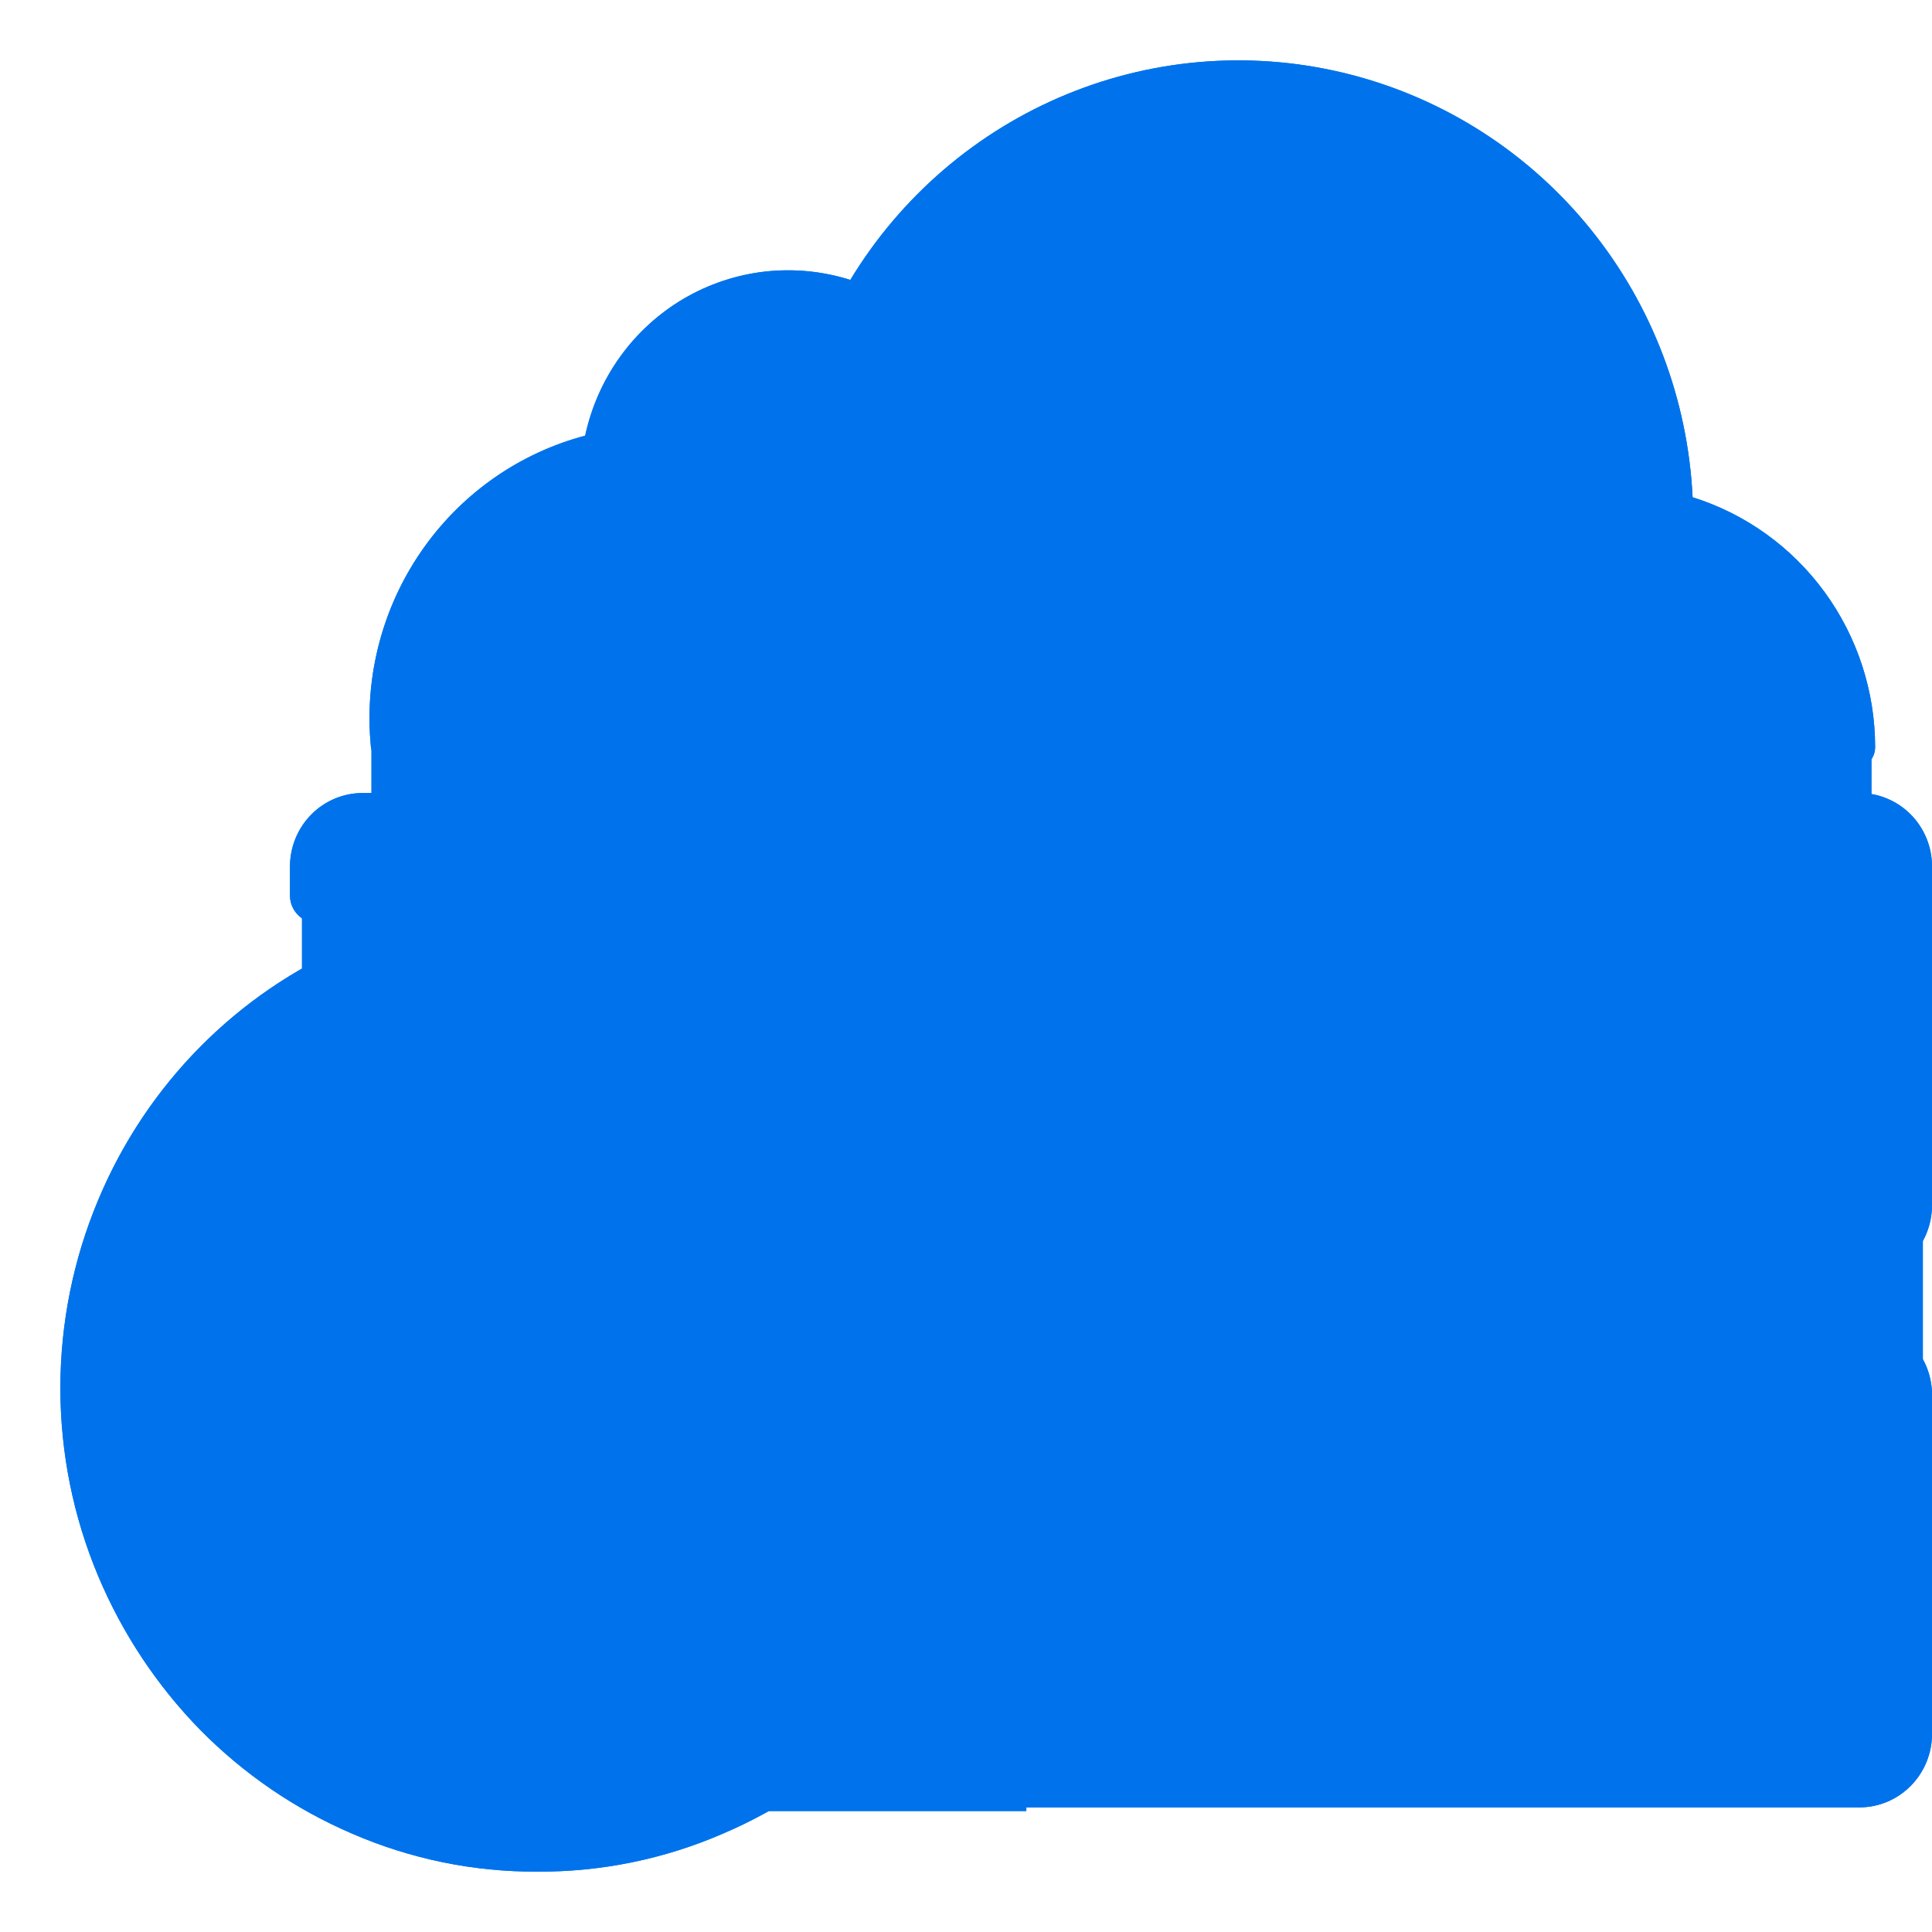
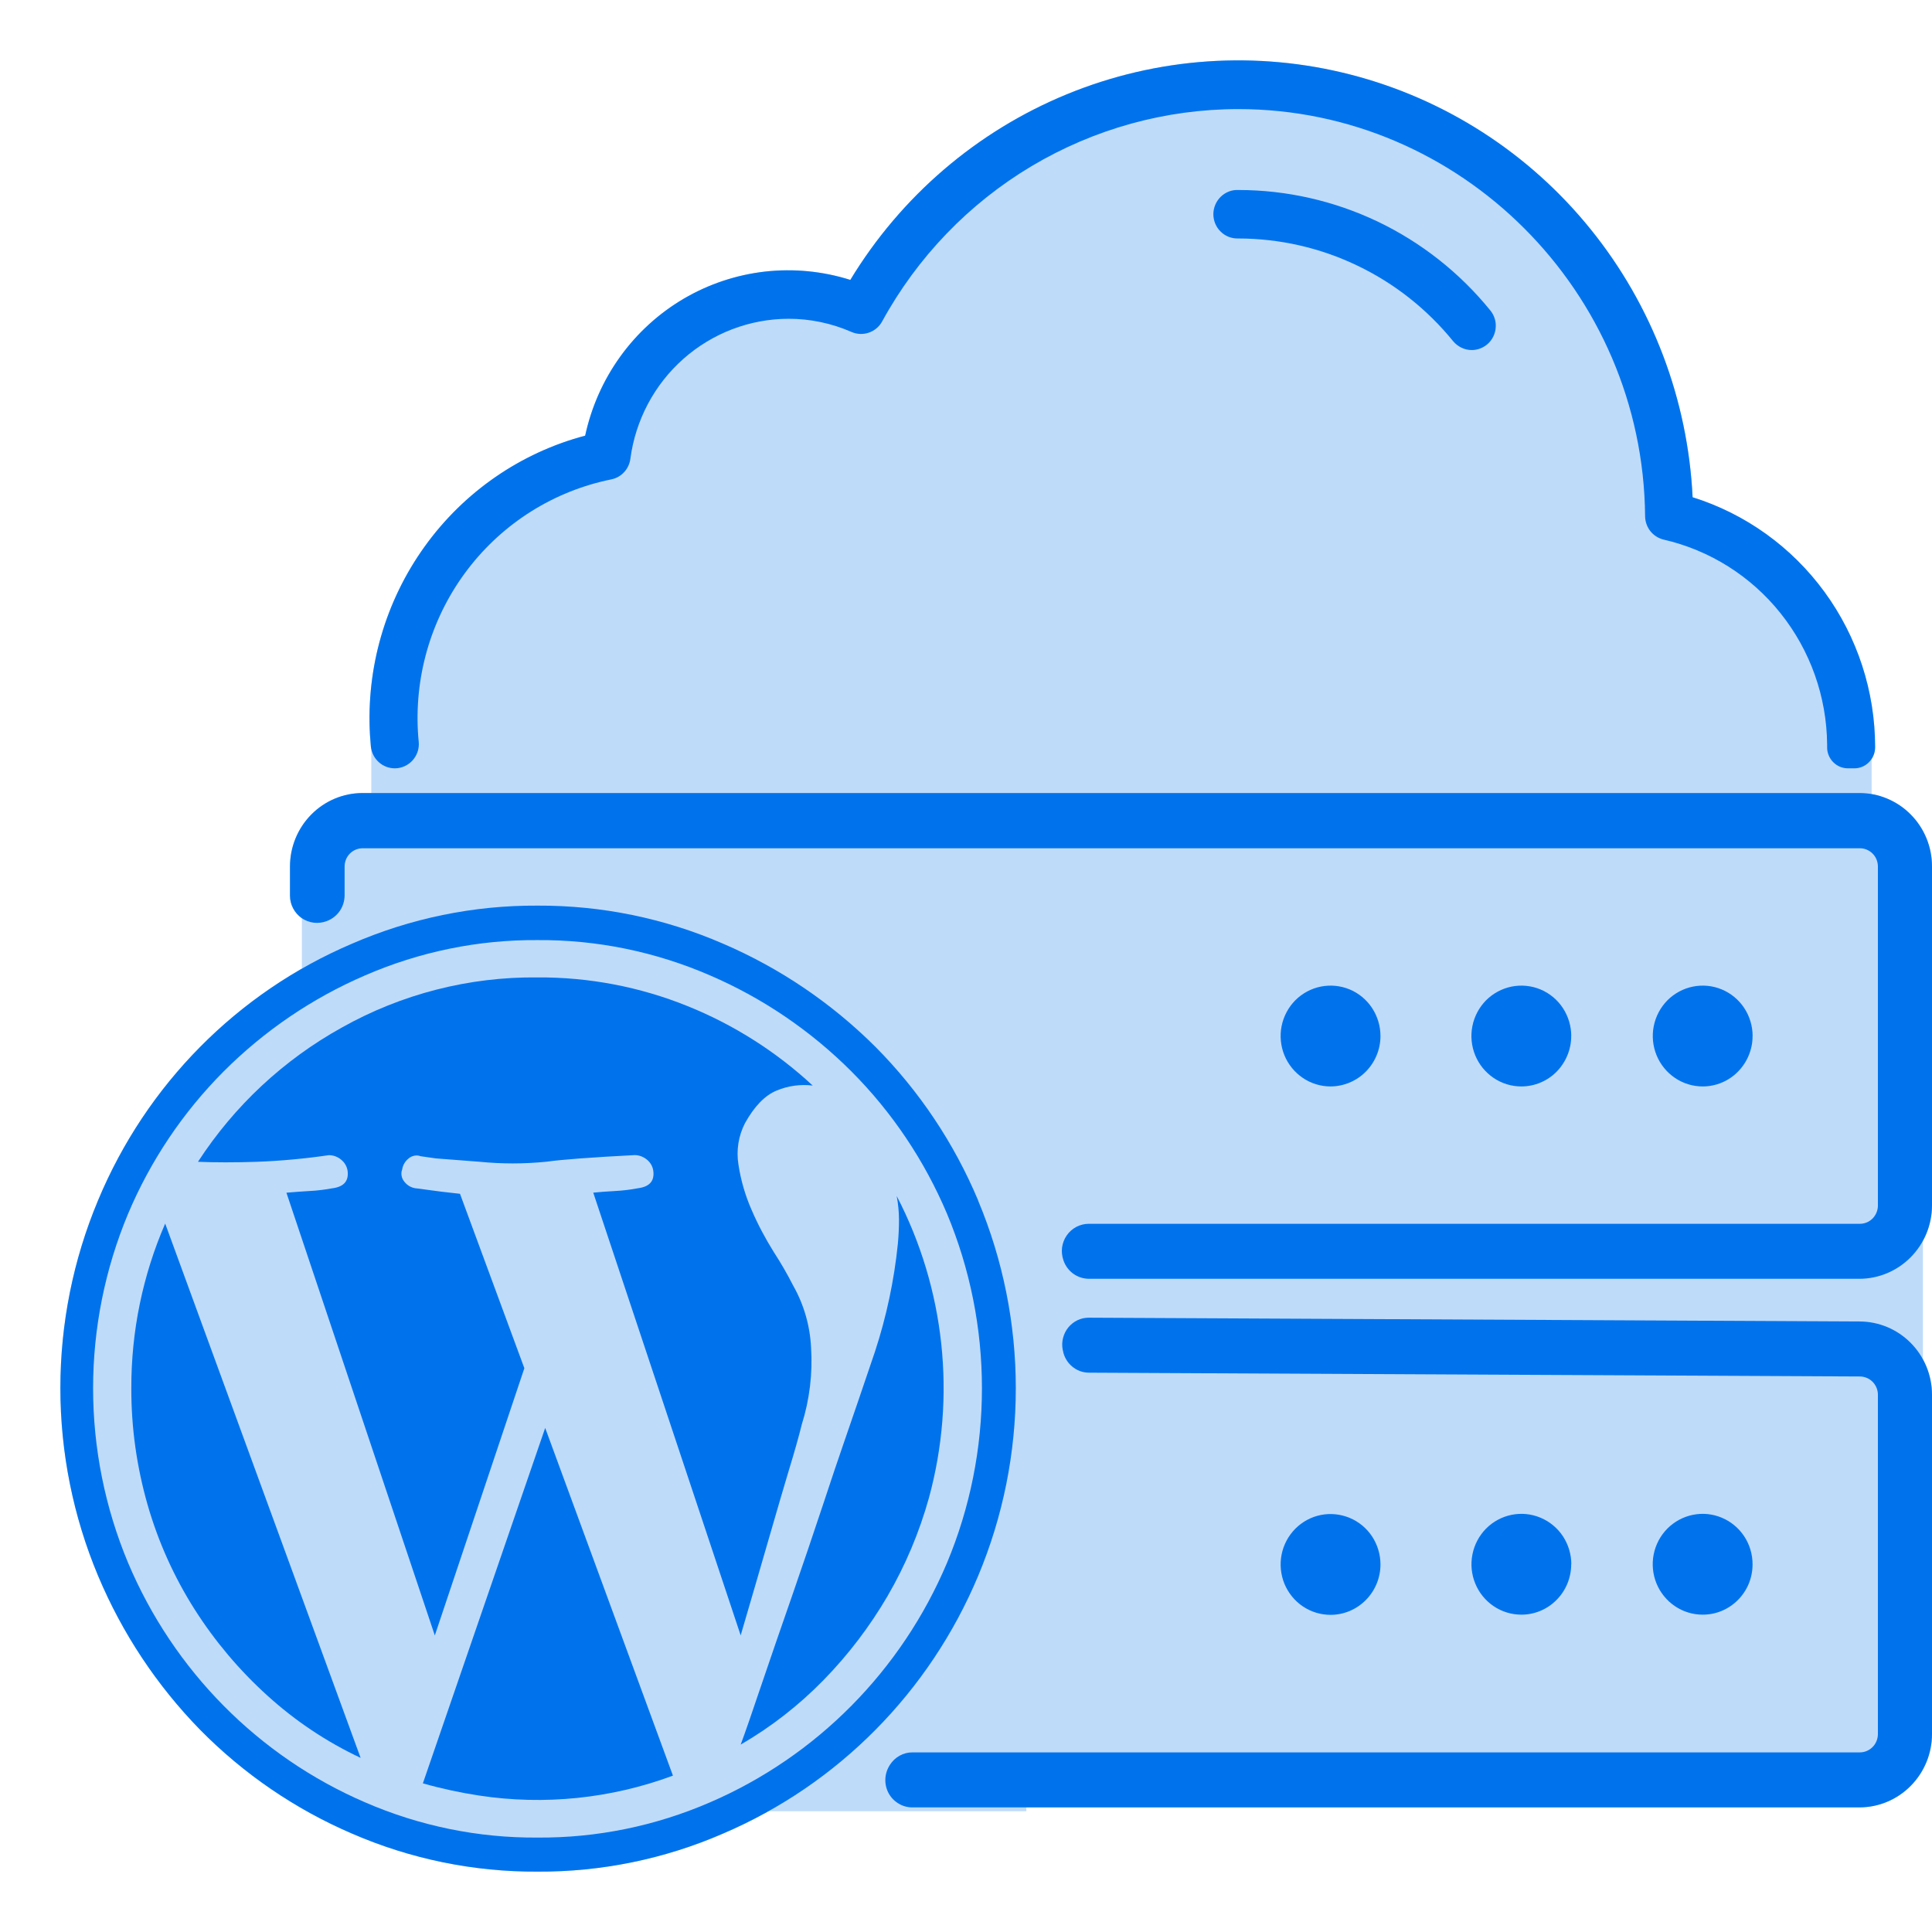
<svg xmlns="http://www.w3.org/2000/svg" class="h-[72px] w-auto mr-3 text-blue text-black" viewBox="0 0 32 32" fill="#0073ec">
-   <path fill-rule="evenodd" clip-rule="evenodd" d="M31.058 12.381C31.057 12.449 31.037 12.515 31 12.571V13.152C31.089 13.167 31.176 13.193 31.259 13.228C31.405 13.289 31.538 13.379 31.649 13.492C31.761 13.605 31.849 13.739 31.909 13.886C31.97 14.034 32 14.192 32 14.352V19.968C31.999 20.174 31.947 20.375 31.85 20.552V22.514C31.947 22.692 32 22.892 32 23.098V28.721C32 29.043 31.873 29.351 31.648 29.579C31.423 29.807 31.118 29.936 30.799 29.936H17V30H12.729C12.486 30.136 12.236 30.259 11.978 30.369C11.007 30.791 9.96 31.006 8.903 31C7.846 31.006 6.799 30.791 5.828 30.369C4.888 29.965 4.035 29.382 3.314 28.65C2.596 27.915 2.023 27.05 1.624 26.099C1.212 25.116 1 24.059 1 22.991C1 21.923 1.212 20.866 1.624 19.882C2.303 18.253 3.494 16.907 5 16.043V15.209L4.997 15.207C4.938 15.165 4.889 15.11 4.855 15.045C4.821 14.981 4.803 14.909 4.803 14.836V14.352C4.803 14.029 4.93 13.72 5.155 13.492C5.381 13.263 5.687 13.135 6.006 13.135H6.15V12.409C6.147 12.395 6.145 12.382 6.143 12.368C6.137 12.303 6.132 12.238 6.128 12.174C6.064 11.059 6.384 9.956 7.034 9.052C7.683 8.148 8.623 7.499 9.692 7.216C9.794 6.744 9.991 6.298 10.272 5.908C10.553 5.517 10.912 5.19 11.325 4.947C11.738 4.705 12.197 4.552 12.672 4.498C13.147 4.445 13.628 4.492 14.084 4.636C14.925 3.249 16.184 2.171 17.676 1.559C19.168 0.947 20.815 0.834 22.375 1.237C23.935 1.639 25.327 2.536 26.345 3.796C27.364 5.056 27.956 6.612 28.035 8.236C28.91 8.51 29.676 9.06 30.22 9.805C30.764 10.55 31.058 11.452 31.058 12.377V12.381Z" fill="#0073ec" fillOpacity="0.25" />
+   <path fill-rule="evenodd" clip-rule="evenodd" d="M31.058 12.381C31.057 12.449 31.037 12.515 31 12.571V13.152C31.089 13.167 31.176 13.193 31.259 13.228C31.405 13.289 31.538 13.379 31.649 13.492C31.761 13.605 31.849 13.739 31.909 13.886C31.97 14.034 32 14.192 32 14.352V19.968C31.999 20.174 31.947 20.375 31.85 20.552V22.514C31.947 22.692 32 22.892 32 23.098V28.721C32 29.043 31.873 29.351 31.648 29.579C31.423 29.807 31.118 29.936 30.799 29.936H17V30H12.729C12.486 30.136 12.236 30.259 11.978 30.369C11.007 30.791 9.96 31.006 8.903 31C7.846 31.006 6.799 30.791 5.828 30.369C4.888 29.965 4.035 29.382 3.314 28.65C2.596 27.915 2.023 27.05 1.624 26.099C1.212 25.116 1 24.059 1 22.991C1 21.923 1.212 20.866 1.624 19.882C2.303 18.253 3.494 16.907 5 16.043V15.209L4.997 15.207C4.938 15.165 4.889 15.11 4.855 15.045C4.821 14.981 4.803 14.909 4.803 14.836V14.352C4.803 14.029 4.93 13.72 5.155 13.492C5.381 13.263 5.687 13.135 6.006 13.135H6.15V12.409C6.147 12.395 6.145 12.382 6.143 12.368C6.137 12.303 6.132 12.238 6.128 12.174C6.064 11.059 6.384 9.956 7.034 9.052C7.683 8.148 8.623 7.499 9.692 7.216C9.794 6.744 9.991 6.298 10.272 5.908C10.553 5.517 10.912 5.19 11.325 4.947C11.738 4.705 12.197 4.552 12.672 4.498C13.147 4.445 13.628 4.492 14.084 4.636C14.925 3.249 16.184 2.171 17.676 1.559C19.168 0.947 20.815 0.834 22.375 1.237C23.935 1.639 25.327 2.536 26.345 3.796C27.364 5.056 27.956 6.612 28.035 8.236C28.91 8.51 29.676 9.06 30.22 9.805C30.764 10.55 31.058 11.452 31.058 12.377V12.381Z" fill="#0073ec" fill-opacity="0.25" />
  <path d="M27.742 26.603C27.878 26.695 28.038 26.744 28.201 26.744C28.31 26.744 28.418 26.723 28.518 26.681C28.618 26.639 28.709 26.578 28.786 26.5C28.863 26.423 28.924 26.331 28.966 26.229C29.007 26.128 29.028 26.019 29.028 25.91C29.028 25.744 28.98 25.583 28.889 25.445C28.798 25.308 28.669 25.201 28.518 25.138C28.367 25.074 28.201 25.058 28.041 25.09C27.88 25.122 27.733 25.202 27.617 25.318C27.501 25.435 27.422 25.584 27.39 25.746C27.358 25.908 27.375 26.076 27.437 26.228C27.5 26.381 27.606 26.511 27.742 26.603Z" fill="#0073ec" />
  <path d="M25.887 25.445C25.977 25.583 26.026 25.744 26.026 25.91H26.024C26.024 26.131 25.937 26.343 25.782 26.499C25.628 26.656 25.418 26.744 25.199 26.744C25.035 26.744 24.875 26.695 24.739 26.603C24.603 26.511 24.497 26.381 24.435 26.228C24.372 26.076 24.356 25.908 24.388 25.746C24.42 25.584 24.499 25.435 24.614 25.318C24.73 25.202 24.877 25.122 25.038 25.09C25.198 25.058 25.365 25.074 25.516 25.138C25.667 25.201 25.796 25.308 25.887 25.445Z" fill="#0073ec" />
  <path d="M18.033 21.825L30.799 21.888C31.117 21.888 31.422 22.015 31.647 22.242C31.872 22.469 31.999 22.777 32 23.098V28.721C32 29.043 31.873 29.351 31.648 29.579C31.423 29.807 31.118 29.936 30.799 29.936H15.109C15.029 29.936 14.95 29.914 14.882 29.872C14.813 29.831 14.756 29.771 14.718 29.701C14.68 29.63 14.661 29.549 14.664 29.469C14.667 29.388 14.691 29.309 14.734 29.241L14.739 29.232C14.78 29.168 14.835 29.116 14.9 29.08C14.966 29.043 15.04 29.024 15.114 29.025H30.805C30.884 29.025 30.96 28.993 31.016 28.936C31.072 28.88 31.103 28.803 31.104 28.724V23.101C31.104 23.021 31.072 22.944 31.016 22.887C30.96 22.831 30.884 22.799 30.805 22.799L18.038 22.736C17.934 22.736 17.834 22.699 17.755 22.631C17.676 22.564 17.622 22.471 17.605 22.368L17.601 22.353C17.589 22.288 17.591 22.222 17.608 22.159C17.624 22.096 17.653 22.037 17.695 21.986C17.736 21.936 17.788 21.895 17.846 21.867C17.905 21.839 17.968 21.825 18.033 21.825Z" fill="#0073ec" />
  <path d="M22.726 25.448C22.816 25.586 22.865 25.747 22.865 25.912C22.865 26.134 22.777 26.346 22.622 26.502C22.467 26.659 22.257 26.747 22.038 26.747C21.875 26.747 21.715 26.698 21.579 26.607C21.443 26.515 21.337 26.384 21.274 26.232C21.212 26.079 21.195 25.911 21.227 25.749C21.259 25.587 21.338 25.439 21.453 25.322C21.569 25.205 21.716 25.125 21.877 25.093C22.037 25.061 22.203 25.078 22.355 25.141C22.506 25.204 22.635 25.311 22.726 25.448Z" fill="#0073ec" />
  <path d="M6.006 13.135H30.799C30.957 13.135 31.113 13.166 31.259 13.228C31.405 13.289 31.538 13.379 31.649 13.492C31.761 13.605 31.849 13.739 31.909 13.886C31.97 14.034 32 14.192 32 14.352V19.968C31.999 20.289 31.872 20.597 31.647 20.824C31.422 21.052 31.117 21.18 30.799 21.181H18.036C17.944 21.18 17.855 21.152 17.78 21.099C17.705 21.046 17.648 20.97 17.617 20.884L17.614 20.875C17.59 20.806 17.582 20.733 17.591 20.662C17.601 20.59 17.627 20.522 17.668 20.463C17.709 20.403 17.764 20.355 17.827 20.321C17.891 20.288 17.961 20.27 18.033 20.27H30.805C30.845 20.27 30.883 20.262 30.92 20.247C30.956 20.232 30.989 20.209 31.017 20.181C31.044 20.153 31.066 20.12 31.081 20.083C31.096 20.047 31.104 20.007 31.104 19.968V14.352C31.104 14.312 31.096 14.273 31.081 14.236C31.066 14.199 31.044 14.166 31.016 14.138C30.988 14.11 30.956 14.088 30.919 14.073C30.883 14.057 30.844 14.05 30.805 14.05H6.006C5.927 14.05 5.851 14.082 5.795 14.138C5.739 14.195 5.708 14.272 5.708 14.352V14.831C5.707 14.922 5.68 15.012 5.629 15.087C5.577 15.162 5.505 15.22 5.42 15.253L5.41 15.257C5.342 15.283 5.269 15.291 5.198 15.283C5.126 15.274 5.057 15.248 4.997 15.207C4.938 15.165 4.889 15.11 4.855 15.045C4.821 14.981 4.803 14.909 4.803 14.836V14.352C4.803 14.029 4.93 13.72 5.155 13.492C5.381 13.263 5.687 13.135 6.006 13.135Z" fill="#0073ec" />
  <path d="M22.726 16.696C22.816 16.833 22.865 16.995 22.865 17.16C22.865 17.381 22.777 17.593 22.622 17.75C22.467 17.906 22.257 17.994 22.038 17.995C21.875 17.995 21.715 17.946 21.579 17.854C21.443 17.762 21.337 17.632 21.274 17.479C21.212 17.327 21.195 17.159 21.227 16.997C21.259 16.835 21.338 16.686 21.453 16.569C21.569 16.453 21.716 16.373 21.877 16.341C22.037 16.309 22.203 16.325 22.355 16.388C22.506 16.451 22.635 16.558 22.726 16.696Z" fill="#0073ec" />
  <path d="M28.89 16.696C28.98 16.833 29.029 16.995 29.029 17.16L29.028 17.157C29.029 17.266 29.008 17.375 28.966 17.477C28.925 17.578 28.864 17.671 28.787 17.749C28.711 17.827 28.619 17.889 28.519 17.931C28.419 17.973 28.311 17.995 28.202 17.995C28.038 17.995 27.879 17.946 27.743 17.854C27.607 17.762 27.501 17.632 27.438 17.479C27.376 17.327 27.359 17.159 27.391 16.997C27.423 16.835 27.502 16.686 27.617 16.569C27.733 16.453 27.88 16.373 28.041 16.341C28.201 16.309 28.367 16.325 28.518 16.388C28.669 16.451 28.799 16.558 28.89 16.696Z" fill="#0073ec" />
  <path d="M25.886 16.696C25.976 16.833 26.025 16.995 26.025 17.16L26.024 17.157C26.025 17.266 26.004 17.375 25.962 17.477C25.921 17.578 25.86 17.671 25.784 17.749C25.707 17.827 25.616 17.889 25.515 17.931C25.415 17.973 25.307 17.995 25.198 17.995C25.035 17.995 24.875 17.946 24.739 17.854C24.603 17.762 24.497 17.632 24.434 17.479C24.372 17.327 24.355 17.159 24.387 16.997C24.419 16.835 24.498 16.686 24.613 16.569C24.729 16.453 24.877 16.373 25.037 16.341C25.197 16.309 25.363 16.325 25.515 16.388C25.666 16.451 25.795 16.558 25.886 16.696Z" fill="#0073ec" />
  <path d="M6.701 12.691C6.65 12.714 6.595 12.726 6.54 12.726C6.441 12.726 6.347 12.69 6.273 12.623C6.2 12.557 6.154 12.466 6.143 12.368C6.137 12.303 6.132 12.238 6.128 12.174C6.064 11.059 6.384 9.956 7.034 9.052C7.683 8.148 8.623 7.499 9.692 7.216C9.794 6.744 9.991 6.298 10.272 5.908C10.553 5.517 10.912 5.19 11.325 4.947C11.738 4.705 12.197 4.552 12.672 4.498C13.147 4.445 13.628 4.492 14.084 4.636C14.925 3.249 16.184 2.171 17.676 1.559C19.168 0.947 20.815 0.834 22.375 1.237C23.935 1.639 25.327 2.536 26.345 3.796C27.364 5.056 27.956 6.612 28.035 8.236C28.91 8.51 29.676 9.06 30.22 9.805C30.764 10.55 31.058 11.452 31.058 12.377V12.381C31.057 12.473 31.02 12.561 30.955 12.626C30.89 12.691 30.802 12.727 30.711 12.726H30.609C30.563 12.726 30.518 12.717 30.476 12.7C30.434 12.682 30.395 12.656 30.363 12.623C30.331 12.591 30.306 12.552 30.288 12.509C30.271 12.466 30.262 12.421 30.263 12.375V12.331C30.256 11.54 29.984 10.774 29.492 10.158C29.001 9.542 28.317 9.112 27.553 8.937C27.467 8.916 27.389 8.866 27.334 8.796C27.279 8.726 27.249 8.639 27.248 8.549C27.215 4.831 24.193 1.807 20.511 1.807C19.306 1.807 18.124 2.134 17.086 2.752C16.048 3.371 15.194 4.259 14.611 5.324C14.563 5.412 14.484 5.478 14.39 5.51C14.296 5.542 14.194 5.538 14.103 5.498C13.773 5.354 13.417 5.279 13.058 5.28C12.418 5.282 11.8 5.518 11.319 5.944C10.838 6.37 10.526 6.958 10.441 7.599C10.43 7.683 10.393 7.761 10.336 7.822C10.279 7.884 10.203 7.925 10.121 7.941C9.18 8.132 8.338 8.659 7.751 9.425C7.163 10.192 6.869 11.147 6.922 12.115C6.925 12.171 6.929 12.227 6.935 12.282C6.941 12.338 6.935 12.395 6.918 12.448C6.9 12.502 6.872 12.551 6.835 12.593C6.798 12.634 6.752 12.668 6.701 12.691Z" fill="#0073ec" />
  <path d="M24.59 5.735C24.526 5.776 24.452 5.798 24.377 5.798C24.318 5.798 24.26 5.785 24.207 5.759C24.154 5.734 24.107 5.697 24.069 5.652C23.637 5.12 23.095 4.692 22.479 4.398C21.864 4.103 21.192 3.951 20.511 3.95C20.458 3.952 20.404 3.943 20.354 3.924C20.304 3.905 20.258 3.876 20.22 3.838C20.181 3.801 20.15 3.756 20.129 3.706C20.108 3.656 20.097 3.602 20.097 3.548C20.097 3.494 20.108 3.441 20.129 3.391C20.15 3.341 20.181 3.296 20.22 3.258C20.258 3.221 20.304 3.192 20.354 3.172C20.404 3.153 20.458 3.144 20.511 3.147C21.309 3.147 22.097 3.326 22.819 3.67C23.54 4.015 24.177 4.517 24.683 5.14C24.731 5.198 24.762 5.27 24.772 5.345C24.781 5.421 24.769 5.498 24.737 5.567C24.705 5.636 24.654 5.695 24.59 5.735Z" fill="#0073ec" />
  <path d="M13.063 24.362C12.979 24.643 12.873 25.003 12.747 25.441C12.62 25.88 12.461 26.429 12.268 27.087L9.826 19.754C9.946 19.742 10.067 19.733 10.188 19.727C10.315 19.72 10.442 19.705 10.567 19.681C10.76 19.656 10.844 19.559 10.82 19.389C10.809 19.316 10.77 19.25 10.712 19.205C10.656 19.159 10.586 19.133 10.513 19.132C9.801 19.169 9.313 19.205 9.048 19.242C8.678 19.279 8.306 19.279 7.936 19.242L7.221 19.187L6.968 19.151C6.935 19.138 6.899 19.135 6.864 19.142C6.829 19.148 6.796 19.164 6.769 19.187C6.711 19.232 6.672 19.298 6.661 19.371C6.648 19.404 6.645 19.441 6.652 19.476C6.658 19.512 6.674 19.544 6.697 19.572C6.741 19.63 6.806 19.669 6.878 19.681C6.89 19.681 6.959 19.69 7.086 19.708C7.212 19.727 7.39 19.748 7.619 19.773L8.685 22.662L7.202 27.088L4.744 19.755C4.876 19.743 5.003 19.734 5.123 19.727C5.251 19.721 5.377 19.705 5.503 19.682C5.696 19.658 5.78 19.56 5.757 19.39C5.745 19.317 5.706 19.251 5.648 19.206C5.592 19.159 5.521 19.134 5.449 19.133C5.053 19.191 4.655 19.228 4.255 19.243C3.893 19.255 3.568 19.255 3.279 19.243C3.88 18.317 4.697 17.555 5.657 17.022C6.649 16.464 7.768 16.177 8.903 16.189C9.755 16.184 10.599 16.345 11.39 16.665C12.154 16.973 12.855 17.418 13.461 17.98C13.258 17.956 13.053 17.984 12.864 18.063C12.671 18.142 12.496 18.322 12.34 18.602C12.231 18.813 12.193 19.054 12.231 19.288C12.27 19.547 12.343 19.799 12.448 20.038C12.553 20.282 12.678 20.517 12.819 20.742C12.934 20.919 13.04 21.102 13.136 21.291C13.315 21.606 13.417 21.96 13.434 22.323C13.461 22.753 13.409 23.184 13.28 23.594C13.232 23.789 13.16 24.045 13.063 24.362Z" fill="#0073ec" />
  <path d="M14.872 20.596C14.884 20.461 14.89 20.33 14.89 20.202C14.889 20.07 14.877 19.939 14.852 19.809C15.652 21.347 15.843 23.135 15.386 24.81C15.227 25.38 14.997 25.927 14.7 26.437C14.405 26.942 14.049 27.409 13.642 27.826C13.234 28.244 12.772 28.604 12.268 28.896C12.341 28.7 12.455 28.371 12.611 27.908C12.768 27.445 12.937 26.955 13.118 26.436C13.298 25.917 13.466 25.42 13.624 24.945C13.781 24.471 13.895 24.13 13.968 23.922C14.136 23.435 14.311 22.924 14.492 22.388C14.683 21.806 14.81 21.205 14.872 20.596Z" fill="#0073ec" />
  <path d="M2.175 22.991C2.173 23.646 2.265 24.299 2.446 24.929C2.622 25.54 2.884 26.122 3.224 26.657C3.56 27.185 3.965 27.665 4.427 28.083C4.889 28.503 5.41 28.851 5.973 29.116L2.736 20.266C2.363 21.125 2.173 22.053 2.175 22.991Z" fill="#0073ec" />
  <path d="M7.936 29.74C7.622 29.692 7.31 29.625 7.004 29.538L9.03 23.651L11.146 29.41C10.12 29.791 9.016 29.904 7.936 29.74Z" fill="#0073ec" />
  <path fill-rule="evenodd" clip-rule="evenodd" d="M14.501 17.34C15.225 18.069 15.802 18.932 16.201 19.882V19.886C16.613 20.869 16.825 21.927 16.825 22.994C16.825 24.062 16.613 25.12 16.201 26.103C15.395 28.026 13.88 29.555 11.978 30.369C11.007 30.791 9.96 31.006 8.903 31C7.846 31.006 6.799 30.791 5.828 30.369C4.888 29.965 4.035 29.382 3.314 28.65C2.596 27.915 2.023 27.05 1.624 26.099C1.212 25.116 1 24.059 1 22.991C1 21.923 1.212 20.866 1.624 19.882C2.423 17.964 3.932 16.439 5.829 15.631C6.8 15.209 7.846 14.994 8.903 15C9.96 14.995 11.007 15.209 11.978 15.631C12.918 16.035 13.774 16.615 14.501 17.34ZM11.761 29.852C13.526 29.09 14.933 27.669 15.686 25.884C16.068 24.97 16.264 23.987 16.264 22.994C16.264 22.002 16.068 21.02 15.686 20.105C15.313 19.223 14.776 18.422 14.103 17.747C13.428 17.072 12.634 16.532 11.761 16.156C10.858 15.764 9.885 15.564 8.903 15.571C7.921 15.564 6.948 15.764 6.046 16.156C5.173 16.532 4.378 17.072 3.704 17.747C3.031 18.422 2.493 19.223 2.121 20.105C1.739 21.019 1.542 22.002 1.542 22.994C1.542 23.987 1.739 24.97 2.121 25.884C2.874 27.669 4.28 29.091 6.046 29.852C6.948 30.244 7.921 30.443 8.903 30.436C9.885 30.443 10.858 30.244 11.761 29.852Z" fill="#0073ec" />
  <defs>
    <radialGradient id="paint0_radial_68_6441black" cx="0" cy="0" r="1" gradientUnits="userSpaceOnUse" gradientTransform="translate(14.5903 19.5915) rotate(14.7795) scale(18.7404 18.3942)">
      <stop stopColor="#0073ec" />
      <stop offset="1" stopColor="#0073ec" stopOpacity="0" />
    </radialGradient>
  </defs>
</svg>
